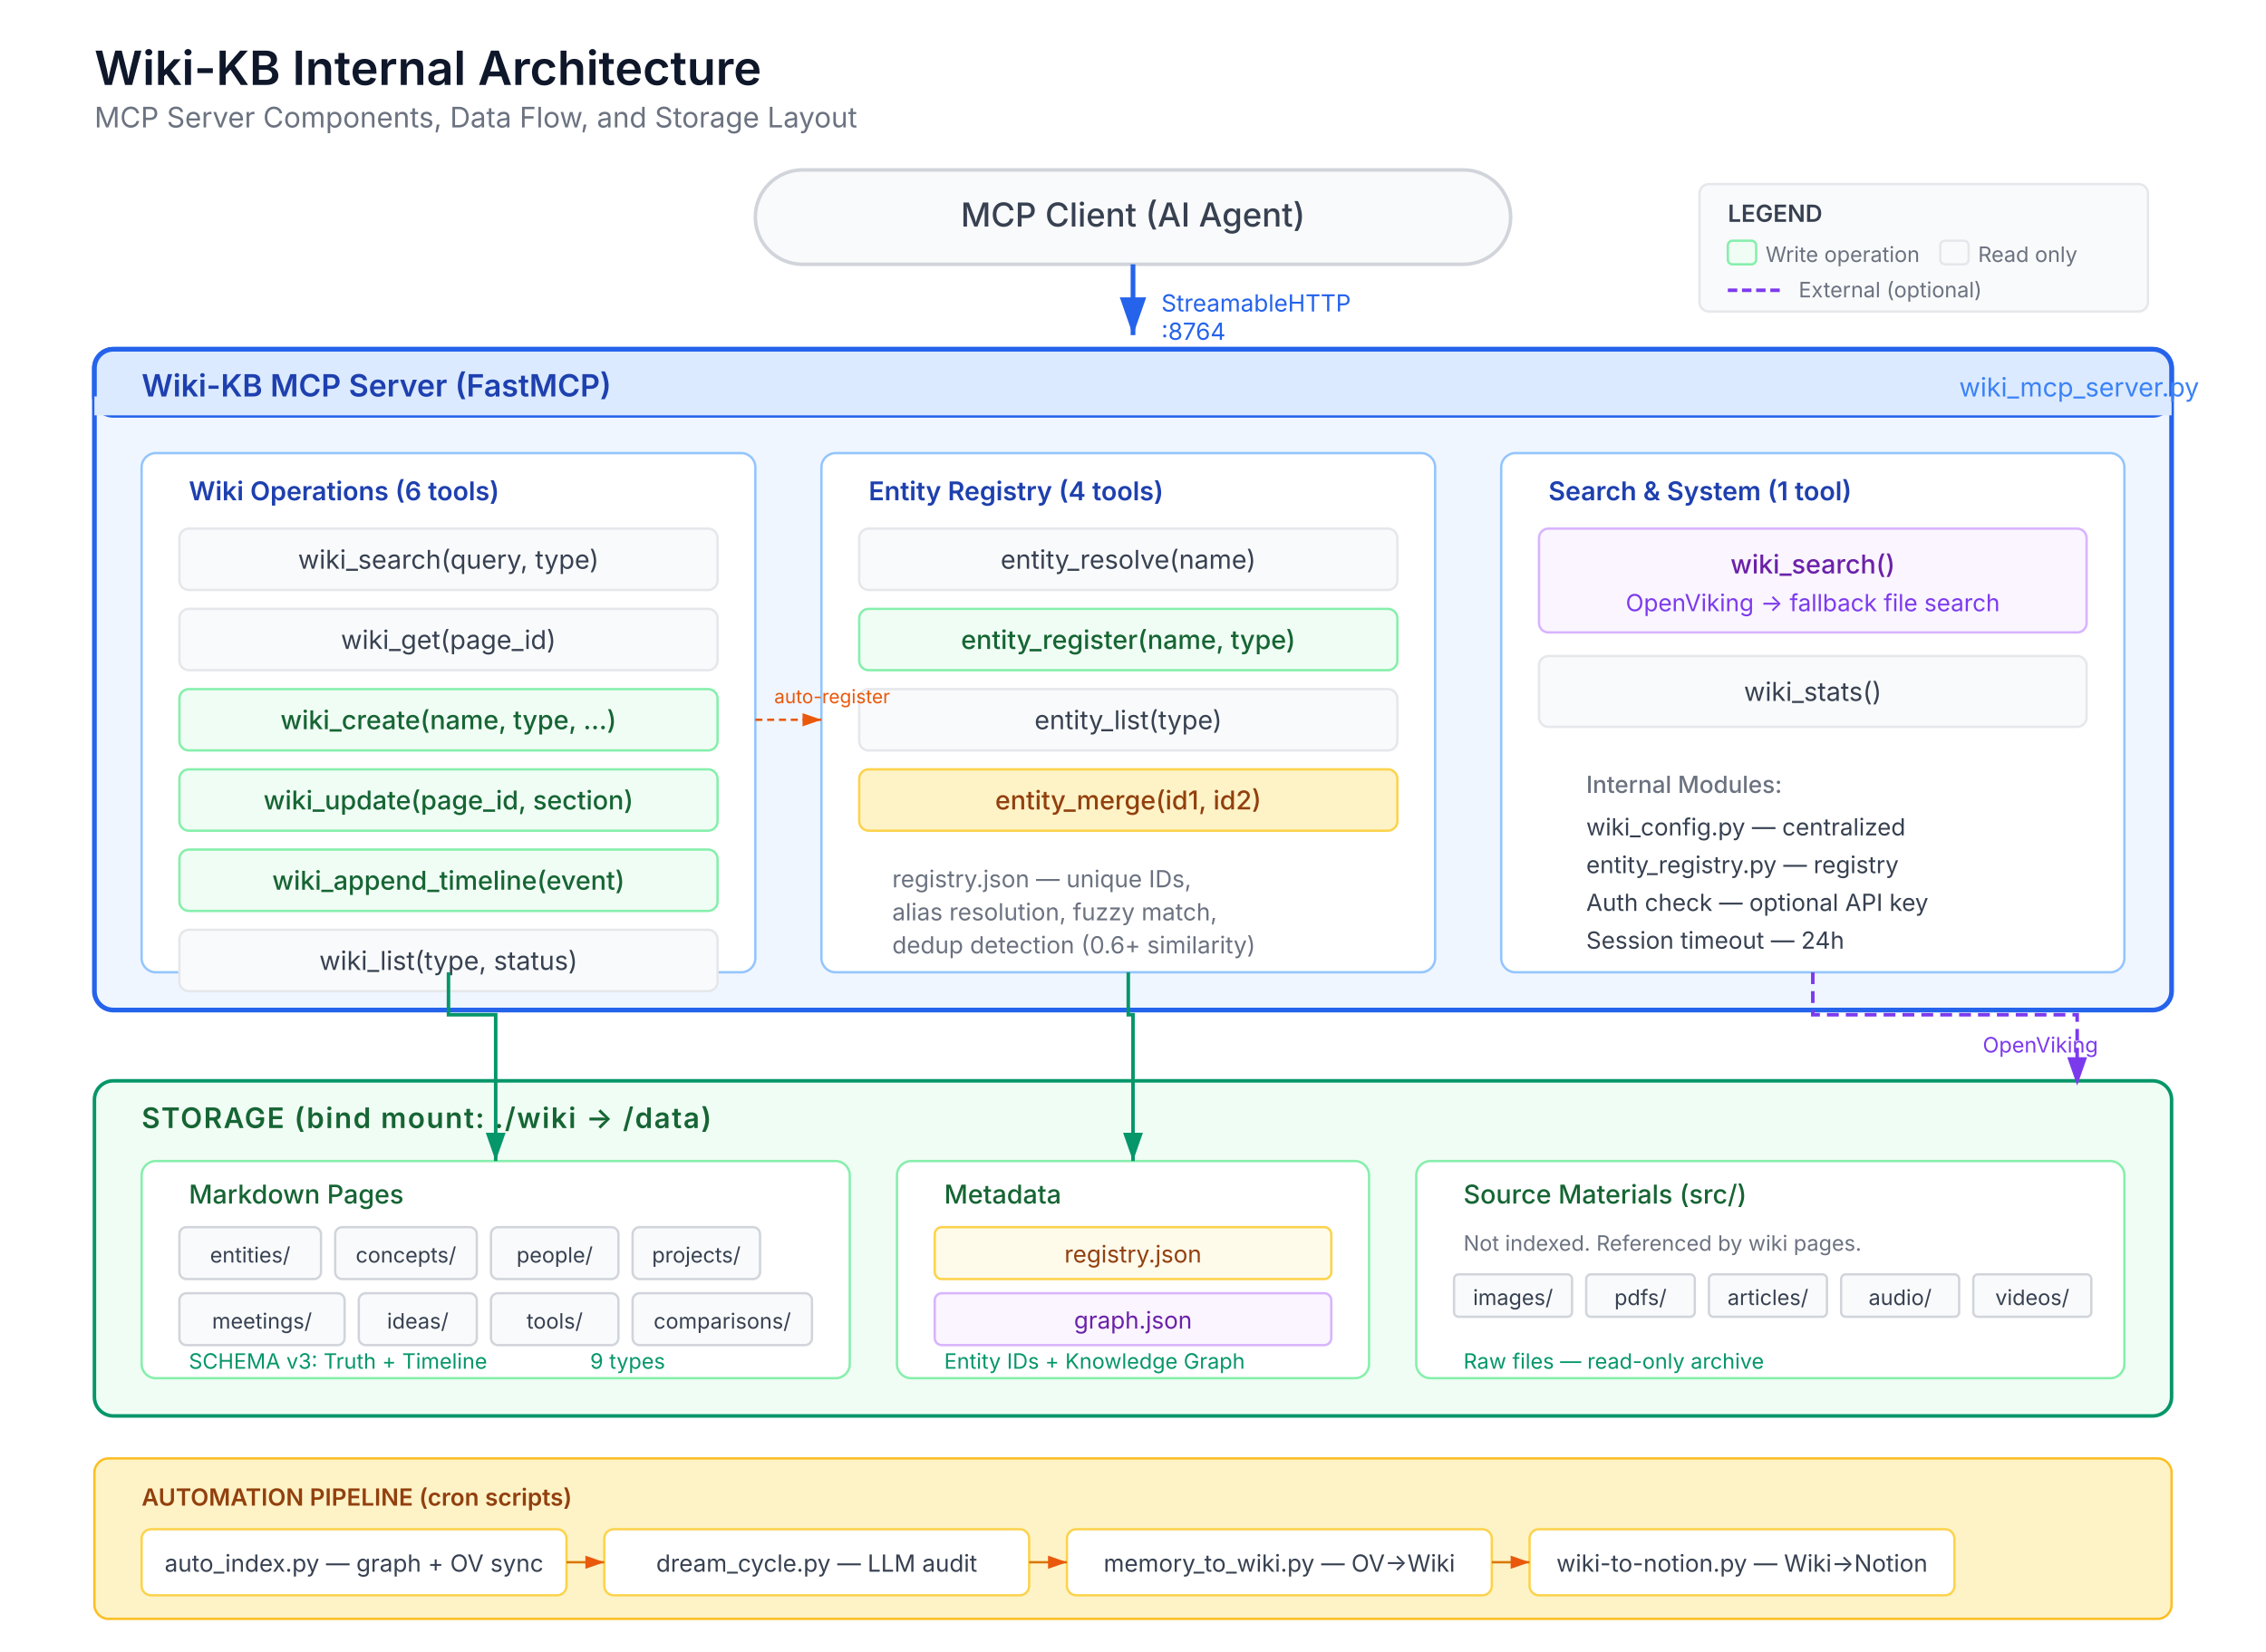
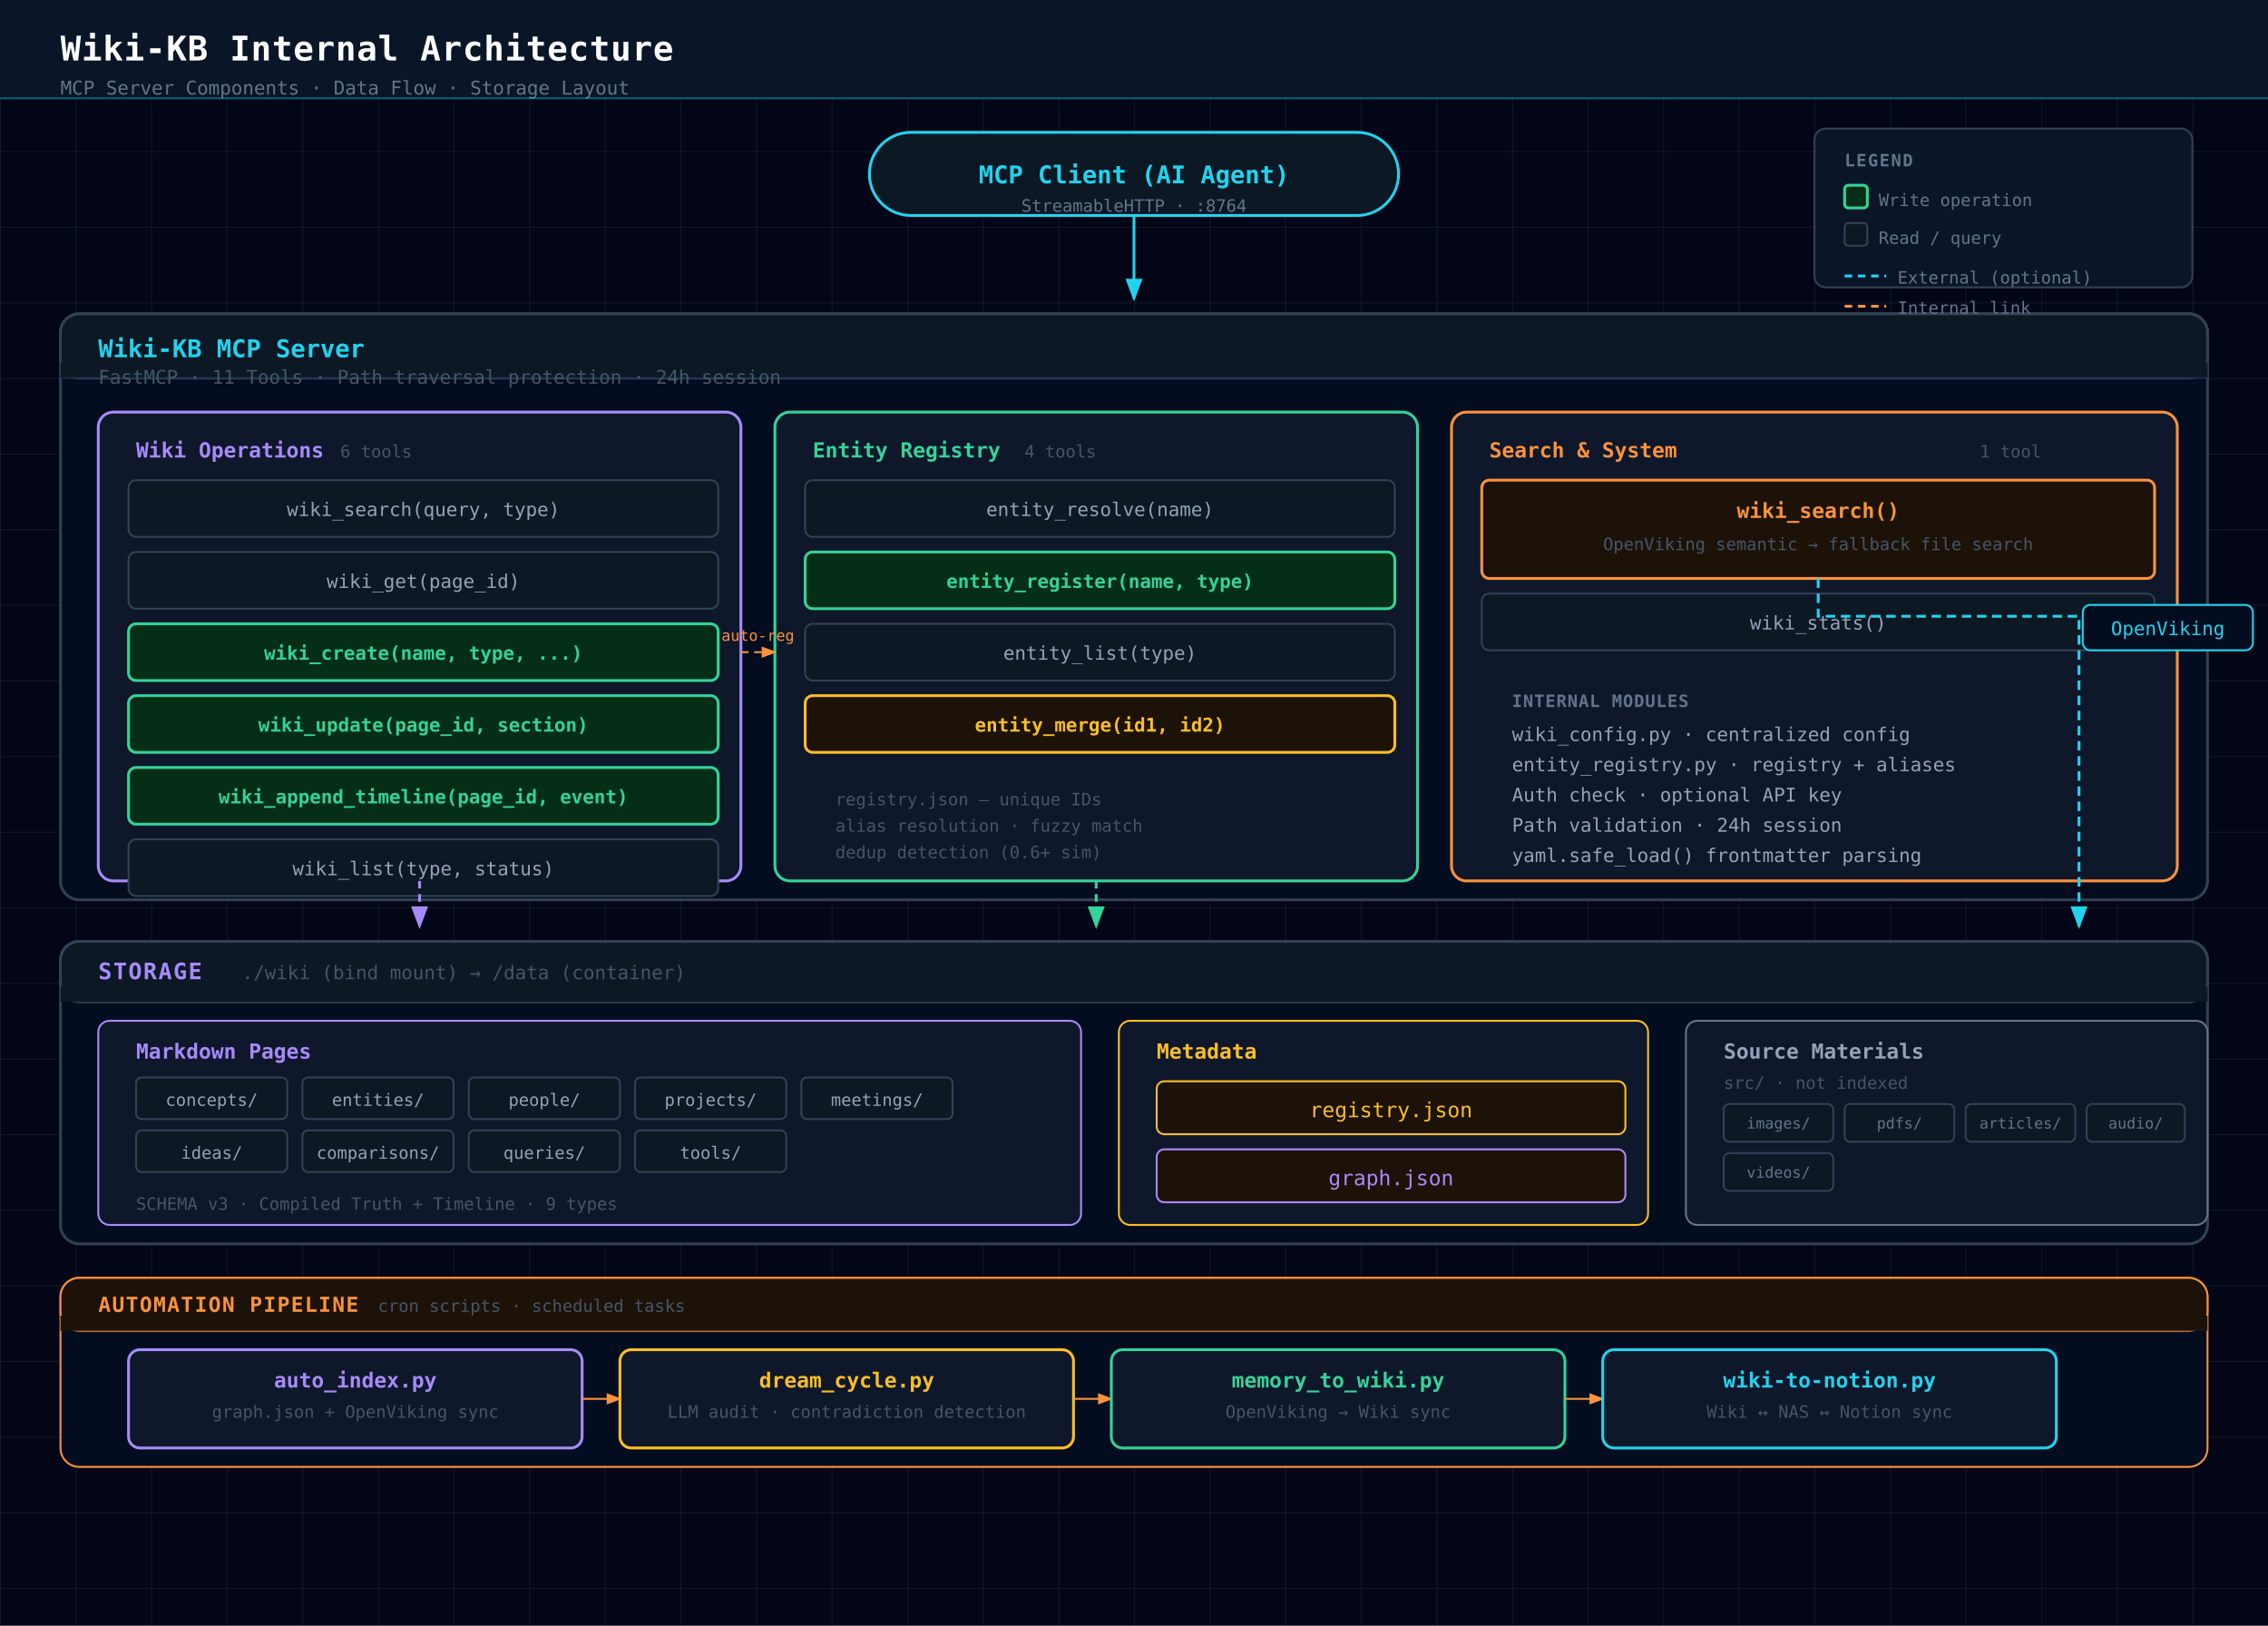
- <svg xmlns="http://www.w3.org/2000/svg" viewBox="0 0 960 700" width="960" height="700" font-family="system-ui,-apple-system,'PingFang SC','Microsoft YaHei',sans-serif">
+ <svg xmlns="http://www.w3.org/2000/svg" viewBox="0 0 1200 860" width="1200" height="860">
+   <style>
+     text { font-family: 'JetBrains Mono', 'SF Mono', 'Fira Code', 'Consolas', monospace; }
+   </style>
  <defs>
-     <marker id="a-blue" viewBox="0 0 10 7" refX="10" refY="3.5" markerWidth="8" markerHeight="6" orient="auto-start-reverse">
-       <path d="M0,0 L10,3.5 L0,7 Z" fill="#2563eb" />
+     <marker id="arr-cyan" markerWidth="8" markerHeight="6" refX="7" refY="3" orient="auto">
+       <polygon points="0 0, 8 3, 0 6" fill="#22d3ee" />
    </marker>
-     <marker id="a-green" viewBox="0 0 10 7" refX="10" refY="3.5" markerWidth="8" markerHeight="6" orient="auto-start-reverse">
-       <path d="M0,0 L10,3.5 L0,7 Z" fill="#059669" />
+     <marker id="arr-violet" markerWidth="8" markerHeight="6" refX="7" refY="3" orient="auto">
+       <polygon points="0 0, 8 3, 0 6" fill="#a78bfa" />
    </marker>
-     <marker id="a-orange" viewBox="0 0 10 7" refX="10" refY="3.5" markerWidth="8" markerHeight="6" orient="auto-start-reverse">
-       <path d="M0,0 L10,3.5 L0,7 Z" fill="#ea580c" />
+     <marker id="arr-emerald" markerWidth="8" markerHeight="6" refX="7" refY="3" orient="auto">
+       <polygon points="0 0, 8 3, 0 6" fill="#34d399" />
    </marker>
-     <marker id="a-purple" viewBox="0 0 10 7" refX="10" refY="3.5" markerWidth="8" markerHeight="6" orient="auto-start-reverse">
-       <path d="M0,0 L10,3.5 L0,7 Z" fill="#7c3aed" />
+     <marker id="arr-orange" markerWidth="8" markerHeight="6" refX="7" refY="3" orient="auto">
+       <polygon points="0 0, 8 3, 0 6" fill="#fb923c" />
    </marker>
+     <marker id="arr-amber" markerWidth="8" markerHeight="6" refX="7" refY="3" orient="auto">
+       <polygon points="0 0, 8 3, 0 6" fill="#fbbf24" />
+     </marker>
+     <marker id="arr-rose" markerWidth="8" markerHeight="6" refX="7" refY="3" orient="auto">
+       <polygon points="0 0, 8 3, 0 6" fill="#fb7185" />
+     </marker>
+     <marker id="arr-slate" markerWidth="8" markerHeight="6" refX="7" refY="3" orient="auto">
+       <polygon points="0 0, 8 3, 0 6" fill="#64748b" />
+     </marker>
+     <pattern id="grid" width="40" height="40" patternUnits="userSpaceOnUse">
+       <path d="M 40 0 L 0 0 0 40" fill="none" stroke="#1e293b" stroke-width="0.5" />
+     </pattern>
  </defs>
-   <rect width="960" height="700" fill="#ffffff" />
-   <text x="40" y="36" font-size="20" font-weight="600" fill="#0f172a">Wiki-KB Internal Architecture</text>
-   <text x="40" y="54" font-size="12" fill="#6b7280">MCP Server Components, Data Flow, and Storage Layout</text>
-   <rect x="320" y="72" width="320" height="40" rx="20" fill="#f9fafb" stroke="#d1d5db" stroke-width="1.5" />
-   <text x="480" y="96" text-anchor="middle" font-size="14" fill="#374151" font-weight="500">MCP Client (AI Agent)</text>
-   <line x1="480" y1="112" x2="480" y2="142" stroke="#2563eb" stroke-width="2" marker-end="url(#a-blue)" />
-   <text x="492" y="132" font-size="10" fill="#2563eb">StreamableHTTP</text>
-   <text x="492" y="144" font-size="10" fill="#2563eb">:8764</text>
-   <rect x="40" y="148" width="880" height="280" rx="8" fill="#eff6ff" stroke="#2563eb" stroke-width="2" />
-   <rect x="40" y="148" width="880" height="28" rx="8" fill="#dbeafe" stroke="#2563eb" stroke-width="2" />
-   <rect x="40" y="168" width="880" height="8" fill="#dbeafe" />
-   <text x="60" y="168" font-size="13" fill="#1e40af" font-weight="600">Wiki-KB MCP Server (FastMCP)</text>
-   <text x="830" y="168" font-size="11" fill="#3b82f6">wiki_mcp_server.py</text>
-   <g id="tools-wiki">
-     <rect x="60" y="192" width="260" height="220" rx="6" fill="#ffffff" stroke="#93c5fd" stroke-width="1" />
-     <text x="80" y="212" font-size="11" font-weight="600" fill="#1e40af">Wiki Operations (6 tools)</text>
-     <rect x="76" y="224" width="228" height="26" rx="4" fill="#f9fafb" stroke="#e5e7eb" stroke-width="1" />
-     <text x="190" y="241" text-anchor="middle" font-size="11" fill="#374151">wiki_search(query, type)</text>
-     <rect x="76" y="258" width="228" height="26" rx="4" fill="#f9fafb" stroke="#e5e7eb" stroke-width="1" />
-     <text x="190" y="275" text-anchor="middle" font-size="11" fill="#374151">wiki_get(page_id)</text>
-     <rect x="76" y="292" width="228" height="26" rx="4" fill="#f0fdf4" stroke="#86efac" stroke-width="1" />
-     <text x="190" y="309" text-anchor="middle" font-size="11" fill="#166534" font-weight="500">wiki_create(name, type, ...)</text>
-     <rect x="76" y="326" width="228" height="26" rx="4" fill="#f0fdf4" stroke="#86efac" stroke-width="1" />
-     <text x="190" y="343" text-anchor="middle" font-size="11" fill="#166534" font-weight="500">wiki_update(page_id, section)</text>
-     <rect x="76" y="360" width="228" height="26" rx="4" fill="#f0fdf4" stroke="#86efac" stroke-width="1" />
-     <text x="190" y="377" text-anchor="middle" font-size="11" fill="#166534" font-weight="500">wiki_append_timeline(event)</text>
-     <rect x="76" y="394" width="228" height="26" rx="4" fill="#f9fafb" stroke="#e5e7eb" stroke-width="1" />
-     <text x="190" y="411" text-anchor="middle" font-size="11" fill="#374151">wiki_list(type, status)</text>
-   </g>
-   <g id="tools-entity">
-     <rect x="348" y="192" width="260" height="220" rx="6" fill="#ffffff" stroke="#93c5fd" stroke-width="1" />
-     <text x="368" y="212" font-size="11" font-weight="600" fill="#1e40af">Entity Registry (4 tools)</text>
-     <rect x="364" y="224" width="228" height="26" rx="4" fill="#f9fafb" stroke="#e5e7eb" stroke-width="1" />
-     <text x="478" y="241" text-anchor="middle" font-size="11" fill="#374151">entity_resolve(name)</text>
-     <rect x="364" y="258" width="228" height="26" rx="4" fill="#f0fdf4" stroke="#86efac" stroke-width="1" />
-     <text x="478" y="275" text-anchor="middle" font-size="11" fill="#166534" font-weight="500">entity_register(name, type)</text>
-     <rect x="364" y="292" width="228" height="26" rx="4" fill="#f9fafb" stroke="#e5e7eb" stroke-width="1" />
-     <text x="478" y="309" text-anchor="middle" font-size="11" fill="#374151">entity_list(type)</text>
-     <rect x="364" y="326" width="228" height="26" rx="4" fill="#fef3c7" stroke="#fcd34d" stroke-width="1" />
-     <text x="478" y="343" text-anchor="middle" font-size="11" fill="#92400e" font-weight="500">entity_merge(id1, id2)</text>
-     <text x="378" y="376" font-size="10" fill="#6b7280">registry.json — unique IDs,</text>
-     <text x="378" y="390" font-size="10" fill="#6b7280">alias resolution, fuzzy match,</text>
-     <text x="378" y="404" font-size="10" fill="#6b7280">dedup detection (0.6+ similarity)</text>
-   </g>
-   <g id="tools-system">
-     <rect x="636" y="192" width="264" height="220" rx="6" fill="#ffffff" stroke="#93c5fd" stroke-width="1" />
-     <text x="656" y="212" font-size="11" font-weight="600" fill="#1e40af">Search &amp; System (1 tool)</text>
-     <rect x="652" y="224" width="232" height="44" rx="4" fill="#faf5ff" stroke="#d8b4fe" stroke-width="1" />
-     <text x="768" y="243" text-anchor="middle" font-size="11" fill="#6b21a8" font-weight="500">wiki_search()</text>
-     <text x="768" y="259" text-anchor="middle" font-size="10" fill="#7c3aed">OpenViking → fallback file search</text>
-     <rect x="652" y="278" width="232" height="30" rx="4" fill="#f9fafb" stroke="#e5e7eb" stroke-width="1" />
-     <text x="768" y="297" text-anchor="middle" font-size="11" fill="#374151">wiki_stats()</text>
-     <text x="672" y="336" font-size="10" fill="#6b7280" font-weight="500">Internal Modules:</text>
-     <text x="672" y="354" font-size="10" fill="#374151">wiki_config.py — centralized</text>
-     <text x="672" y="370" font-size="10" fill="#374151">entity_registry.py — registry</text>
-     <text x="672" y="386" font-size="10" fill="#374151">Auth check — optional API key</text>
-     <text x="672" y="402" font-size="10" fill="#374151">Session timeout — 24h</text>
-   </g>
-   <rect x="40" y="458" width="880" height="142" rx="8" fill="#f0fdf4" stroke="#059669" stroke-width="1.5" />
-   <text x="60" y="478" font-size="12" fill="#166534" font-weight="600" letter-spacing="0.05em">STORAGE (bind mount: ./wiki → /data)</text>
-   <g id="storage-pages">
-     <rect x="60" y="492" width="300" height="92" rx="6" fill="#ffffff" stroke="#86efac" stroke-width="1" />
-     <text x="80" y="510" font-size="11" font-weight="500" fill="#166534">Markdown Pages</text>
-     <rect x="76" y="520" width="60" height="22" rx="3" fill="#f9fafb" stroke="#d1d5db" stroke-width="1" />
-     <text x="106" y="535" text-anchor="middle" font-size="9" fill="#374151">entities/</text>
-     <rect x="142" y="520" width="60" height="22" rx="3" fill="#f9fafb" stroke="#d1d5db" stroke-width="1" />
-     <text x="172" y="535" text-anchor="middle" font-size="9" fill="#374151">concepts/</text>
-     <rect x="208" y="520" width="54" height="22" rx="3" fill="#f9fafb" stroke="#d1d5db" stroke-width="1" />
-     <text x="235" y="535" text-anchor="middle" font-size="9" fill="#374151">people/</text>
-     <rect x="268" y="520" width="54" height="22" rx="3" fill="#f9fafb" stroke="#d1d5db" stroke-width="1" />
-     <text x="295" y="535" text-anchor="middle" font-size="9" fill="#374151">projects/</text>
-     <rect x="76" y="548" width="70" height="22" rx="3" fill="#f9fafb" stroke="#d1d5db" stroke-width="1" />
-     <text x="111" y="563" text-anchor="middle" font-size="9" fill="#374151">meetings/</text>
-     <rect x="152" y="548" width="50" height="22" rx="3" fill="#f9fafb" stroke="#d1d5db" stroke-width="1" />
-     <text x="177" y="563" text-anchor="middle" font-size="9" fill="#374151">ideas/</text>
-     <rect x="208" y="548" width="54" height="22" rx="3" fill="#f9fafb" stroke="#d1d5db" stroke-width="1" />
-     <text x="235" y="563" text-anchor="middle" font-size="9" fill="#374151">tools/</text>
-     <rect x="268" y="548" width="76" height="22" rx="3" fill="#f9fafb" stroke="#d1d5db" stroke-width="1" />
-     <text x="306" y="563" text-anchor="middle" font-size="9" fill="#374151">comparisons/</text>
-     <text x="80" y="580" font-size="9" fill="#059669">SCHEMA v3: Truth + Timeline</text>
-     <text x="250" y="580" font-size="9" fill="#059669">9 types</text>
-   </g>
-   <g id="storage-meta">
-     <rect x="380" y="492" width="200" height="92" rx="6" fill="#ffffff" stroke="#86efac" stroke-width="1" />
-     <text x="400" y="510" font-size="11" font-weight="500" fill="#166534">Metadata</text>
-     <rect x="396" y="520" width="168" height="22" rx="3" fill="#fffbeb" stroke="#fcd34d" stroke-width="1" />
-     <text x="480" y="535" text-anchor="middle" font-size="10" fill="#92400e">registry.json</text>
-     <rect x="396" y="548" width="168" height="22" rx="3" fill="#faf5ff" stroke="#d8b4fe" stroke-width="1" />
-     <text x="480" y="563" text-anchor="middle" font-size="10" fill="#6b21a8">graph.json</text>
-     <text x="400" y="580" font-size="9" fill="#059669">Entity IDs + Knowledge Graph</text>
-   </g>
-   <g id="storage-src">
-     <rect x="600" y="492" width="300" height="92" rx="6" fill="#ffffff" stroke="#86efac" stroke-width="1" />
-     <text x="620" y="510" font-size="11" font-weight="500" fill="#166534">Source Materials (src/)</text>
-     <text x="620" y="530" font-size="9" fill="#6b7280">Not indexed. Referenced by wiki pages.</text>
-     <rect x="616" y="540" width="50" height="18" rx="2" fill="#f9fafb" stroke="#d1d5db" stroke-width="1" />
-     <text x="641" y="553" text-anchor="middle" font-size="9" fill="#374151">images/</text>
-     <rect x="672" y="540" width="46" height="18" rx="2" fill="#f9fafb" stroke="#d1d5db" stroke-width="1" />
-     <text x="695" y="553" text-anchor="middle" font-size="9" fill="#374151">pdfs/</text>
-     <rect x="724" y="540" width="50" height="18" rx="2" fill="#f9fafb" stroke="#d1d5db" stroke-width="1" />
-     <text x="749" y="553" text-anchor="middle" font-size="9" fill="#374151">articles/</text>
-     <rect x="780" y="540" width="50" height="18" rx="2" fill="#f9fafb" stroke="#d1d5db" stroke-width="1" />
-     <text x="805" y="553" text-anchor="middle" font-size="9" fill="#374151">audio/</text>
-     <rect x="836" y="540" width="50" height="18" rx="2" fill="#f9fafb" stroke="#d1d5db" stroke-width="1" />
-     <text x="861" y="553" text-anchor="middle" font-size="9" fill="#374151">videos/</text>
-     <text x="620" y="580" font-size="9" fill="#059669">Raw files — read-only archive</text>
-   </g>
-   <path d="M190,412 L190,430 L210,430 L210,492" stroke="#059669" stroke-width="1.5" fill="none" marker-end="url(#a-green)" />
-   <path d="M478,412 L478,430 L480,430 L480,492" stroke="#059669" stroke-width="1.5" fill="none" marker-end="url(#a-green)" />
-   <path d="M768,412 L768,430 L880,430 L880,460" stroke="#7c3aed" stroke-width="1.5" stroke-dasharray="5,3" fill="none" marker-end="url(#a-purple)" />
-   <text x="840" y="446" font-size="9" fill="#7c3aed">OpenViking</text>
-   <path d="M320,305 L348,305" stroke="#ea580c" stroke-width="1" stroke-dasharray="3,2" marker-end="url(#a-orange)" />
-   <text x="328" y="298" font-size="8" fill="#ea580c">auto-register</text>
-   <g id="automation-pipeline">
-     <rect x="40" y="618" width="880" height="68" rx="6" fill="#fef3c7" stroke="#fbbf24" stroke-width="1" />
-     <text x="60" y="638" font-size="10" fill="#92400e" font-weight="600">AUTOMATION PIPELINE (cron scripts)</text>
-     <rect x="60" y="648" width="180" height="28" rx="4" fill="#ffffff" stroke="#fcd34d" stroke-width="1" />
-     <text x="150" y="666" text-anchor="middle" font-size="10" fill="#374151">auto_index.py — graph + OV sync</text>
-     <rect x="256" y="648" width="180" height="28" rx="4" fill="#ffffff" stroke="#fcd34d" stroke-width="1" />
-     <text x="346" y="666" text-anchor="middle" font-size="10" fill="#374151">dream_cycle.py — LLM audit</text>
-     <rect x="452" y="648" width="180" height="28" rx="4" fill="#ffffff" stroke="#fcd34d" stroke-width="1" />
-     <text x="542" y="666" text-anchor="middle" font-size="10" fill="#374151">memory_to_wiki.py — OV→Wiki</text>
-     <rect x="648" y="648" width="180" height="28" rx="4" fill="#ffffff" stroke="#fcd34d" stroke-width="1" />
-     <text x="738" y="666" text-anchor="middle" font-size="10" fill="#374151">wiki-to-notion.py — Wiki→Notion</text>
-     <line x1="240" y1="662" x2="256" y2="662" stroke="#d97706" stroke-width="1" marker-end="url(#a-orange)" />
-     <line x1="436" y1="662" x2="452" y2="662" stroke="#d97706" stroke-width="1" marker-end="url(#a-orange)" />
-     <line x1="632" y1="662" x2="648" y2="662" stroke="#d97706" stroke-width="1" marker-end="url(#a-orange)" />
-   </g>
-   <g id="legend" transform="translate(720, 78)">
-     <rect x="0" y="0" width="190" height="54" rx="4" fill="#f9fafb" stroke="#e5e7eb" stroke-width="1" />
-     <text x="12" y="16" font-size="10" font-weight="600" fill="#374151">LEGEND</text>
-     <rect x="12" y="24" width="12" height="10" rx="2" fill="#f0fdf4" stroke="#86efac" stroke-width="1" />
-     <text x="28" y="33" font-size="9" fill="#6b7280">Write operation</text>
-     <rect x="102" y="24" width="12" height="10" rx="2" fill="#f9fafb" stroke="#e5e7eb" stroke-width="1" />
-     <text x="118" y="33" font-size="9" fill="#6b7280">Read only</text>
-     <line x1="12" y1="45" x2="36" y2="45" stroke="#7c3aed" stroke-width="1.5" stroke-dasharray="4,2" />
-     <text x="42" y="48" font-size="9" fill="#6b7280">External (optional)</text>
-   </g>
+   <rect width="1200" height="860" fill="#020617" />
+   <rect width="1200" height="860" fill="url(#grid)" />
+   <rect x="0" y="0" width="1200" height="52" fill="#0a1628" />
+   <text x="32" y="32" font-size="18" font-weight="700" fill="#ffffff" letter-spacing="0.02em">Wiki-KB Internal Architecture</text>
+   <text x="32" y="46" font-size="10" fill="#64748b" dy="4">MCP Server Components · Data Flow · Storage Layout</text>
+   <line x1="0" y1="52" x2="1200" y2="52" stroke="#22d3ee" stroke-width="1" opacity="0.4" />
+   <rect x="460" y="70" width="280" height="44" rx="22" fill="#0c1824" stroke="#22d3ee" stroke-width="1.5" />
+   <text x="600" y="97" text-anchor="middle" font-size="13" font-weight="600" fill="#22d3ee">MCP Client (AI Agent)</text>
+   <text x="600" y="112" text-anchor="middle" font-size="9" fill="#64748b">StreamableHTTP · :8764</text>
+   <line x1="600" y1="114" x2="600" y2="158" stroke="#22d3ee" stroke-width="1.5" marker-end="url(#arr-cyan)" />
+   <rect x="32" y="166" width="1136" height="310" rx="10" fill="#030d1f" stroke="#334155" stroke-width="1.5" />
+   <rect x="32" y="166" width="1136" height="34" rx="10" fill="#0c1824" stroke="#334155" stroke-width="1.5" />
+   <rect x="32" y="192" width="1136" height="8" fill="#0c1824" />
+   <line x1="32" y1="200" x2="1168" y2="200" stroke="#1e3a5f" stroke-width="1" opacity="0.6" />
+   <text x="52" y="189" font-size="13" font-weight="600" fill="#22d3ee">Wiki-KB MCP Server</text>
+   <text x="52" y="203" font-size="10" fill="#475569">FastMCP · 11 Tools · Path traversal protection · 24h session</text>
+   <rect x="52" y="218" width="340" height="248" rx="8" fill="#0f172a" stroke="#a78bfa" stroke-width="1.5" />
+   <text x="72" y="242" font-size="11" font-weight="600" fill="#a78bfa">Wiki Operations</text>
+   <text x="218" y="242" text-anchor="end" font-size="9" fill="#475569">6 tools</text>
+   <rect x="68" y="254" width="312" height="30" rx="4" fill="#0c1824" stroke="#334155" stroke-width="1" />
+   <text x="224" y="273" text-anchor="middle" font-size="10" fill="#94a3b8">wiki_search(query, type)</text>
+   <rect x="68" y="292" width="312" height="30" rx="4" fill="#0c1824" stroke="#334155" stroke-width="1" />
+   <text x="224" y="311" text-anchor="middle" font-size="10" fill="#94a3b8">wiki_get(page_id)</text>
+   <rect x="68" y="330" width="312" height="30" rx="4" fill="#052e16" stroke="#34d399" stroke-width="1.5" />
+   <text x="224" y="349" text-anchor="middle" font-size="10" fill="#34d399" font-weight="600">wiki_create(name, type, ...)</text>
+   <rect x="68" y="368" width="312" height="30" rx="4" fill="#052e16" stroke="#34d399" stroke-width="1.5" />
+   <text x="224" y="387" text-anchor="middle" font-size="10" fill="#34d399" font-weight="600">wiki_update(page_id, section)</text>
+   <rect x="68" y="406" width="312" height="30" rx="4" fill="#052e16" stroke="#34d399" stroke-width="1.5" />
+   <text x="224" y="425" text-anchor="middle" font-size="10" fill="#34d399" font-weight="600">wiki_append_timeline(page_id, event)</text>
+   <rect x="68" y="444" width="312" height="30" rx="4" fill="#0c1824" stroke="#334155" stroke-width="1" />
+   <text x="224" y="463" text-anchor="middle" font-size="10" fill="#94a3b8">wiki_list(type, status)</text>
+   <rect x="410" y="218" width="340" height="248" rx="8" fill="#0f172a" stroke="#34d399" stroke-width="1.5" />
+   <text x="430" y="242" font-size="11" font-weight="600" fill="#34d399">Entity Registry</text>
+   <text x="580" y="242" text-anchor="end" font-size="9" fill="#475569">4 tools</text>
+   <rect x="426" y="254" width="312" height="30" rx="4" fill="#0c1824" stroke="#334155" stroke-width="1" />
+   <text x="582" y="273" text-anchor="middle" font-size="10" fill="#94a3b8">entity_resolve(name)</text>
+   <rect x="426" y="292" width="312" height="30" rx="4" fill="#052e16" stroke="#34d399" stroke-width="1.5" />
+   <text x="582" y="311" text-anchor="middle" font-size="10" fill="#34d399" font-weight="600">entity_register(name, type)</text>
+   <rect x="426" y="330" width="312" height="30" rx="4" fill="#0c1824" stroke="#334155" stroke-width="1" />
+   <text x="582" y="349" text-anchor="middle" font-size="10" fill="#94a3b8">entity_list(type)</text>
+   <rect x="426" y="368" width="312" height="30" rx="4" fill="#1c1207" stroke="#fbbf24" stroke-width="1.5" />
+   <text x="582" y="387" text-anchor="middle" font-size="10" fill="#fbbf24" font-weight="600">entity_merge(id1, id2)</text>
+   <text x="442" y="426" font-size="9" fill="#475569">registry.json — unique IDs</text>
+   <text x="442" y="440" font-size="9" fill="#475569">alias resolution · fuzzy match</text>
+   <text x="442" y="454" font-size="9" fill="#475569">dedup detection (0.6+ sim)</text>
+   <path d="M392,345 L410,345" stroke="#fb923c" stroke-width="1" stroke-dasharray="4,3" marker-end="url(#arr-orange)" />
+   <text x="401" y="339" text-anchor="middle" font-size="8" fill="#fb923c">auto-reg</text>
+   <rect x="768" y="218" width="384" height="248" rx="8" fill="#0f172a" stroke="#fb923c" stroke-width="1.5" />
+   <text x="788" y="242" font-size="11" font-weight="600" fill="#fb923c">Search &amp; System</text>
+   <text x="1080" y="242" text-anchor="end" font-size="9" fill="#475569">1 tool</text>
+   <rect x="784" y="254" width="356" height="52" rx="4" fill="#1c1207" stroke="#fb923c" stroke-width="1.5" />
+   <text x="962" y="274" text-anchor="middle" font-size="11" fill="#fb923c" font-weight="600">wiki_search()</text>
+   <text x="962" y="291" text-anchor="middle" font-size="9" fill="#475569">OpenViking semantic → fallback file search</text>
+   <rect x="784" y="314" width="356" height="30" rx="4" fill="#0c1824" stroke="#334155" stroke-width="1" />
+   <text x="962" y="333" text-anchor="middle" font-size="10" fill="#94a3b8">wiki_stats()</text>
+   <text x="800" y="374" font-size="9" fill="#64748b" font-weight="600" letter-spacing="0.05em">INTERNAL MODULES</text>
+   <text x="800" y="392" font-size="10" fill="#94a3b8">wiki_config.py · centralized config</text>
+   <text x="800" y="408" font-size="10" fill="#94a3b8">entity_registry.py · registry + aliases</text>
+   <text x="800" y="424" font-size="10" fill="#94a3b8">Auth check · optional API key</text>
+   <text x="800" y="440" font-size="10" fill="#94a3b8">Path validation · 24h session</text>
+   <text x="800" y="456" font-size="10" fill="#94a3b8">yaml.safe_load() frontmatter parsing</text>
+   <line x1="222" y1="466" x2="222" y2="490" stroke="#a78bfa" stroke-width="1.5" stroke-dasharray="4,3" marker-end="url(#arr-violet)" />
+   <line x1="580" y1="466" x2="580" y2="490" stroke="#34d399" stroke-width="1.5" stroke-dasharray="4,3" marker-end="url(#arr-emerald)" />
+   <path d="M962,306 L962,326 L1100,326 L1100,490" stroke="#22d3ee" stroke-width="1.5" stroke-dasharray="5,3" fill="none" marker-end="url(#arr-cyan)" />
+   <rect x="1102" y="320" width="90" height="24" rx="4" fill="#030d1f" stroke="#22d3ee" stroke-width="1" />
+   <text x="1147" y="336" text-anchor="middle" font-size="10" fill="#22d3ee">OpenViking</text>
+   <rect x="32" y="498" width="1136" height="160" rx="10" fill="#030d1f" stroke="#334155" stroke-width="1.5" />
+   <rect x="32" y="498" width="1136" height="32" rx="10" fill="#0c1824" stroke="#334155" stroke-width="1.5" />
+   <rect x="32" y="522" width="1136" height="8" fill="#0c1824" />
+   <text x="52" y="518" font-size="12" font-weight="600" fill="#a78bfa" letter-spacing="0.06em">STORAGE</text>
+   <text x="128" y="518" font-size="10" fill="#475569">./wiki (bind mount) → /data (container)</text>
+   <rect x="52" y="540" width="520" height="108" rx="6" fill="#0f172a" stroke="#a78bfa" stroke-width="1" />
+   <text x="72" y="560" font-size="11" font-weight="600" fill="#a78bfa">Markdown Pages</text>
+   <rect x="72" y="570" width="80" height="22" rx="3" fill="#0c1824" stroke="#334155" stroke-width="1" />
+   <text x="112" y="585" text-anchor="middle" font-size="9" fill="#94a3b8">concepts/</text>
+   <rect x="160" y="570" width="80" height="22" rx="3" fill="#0c1824" stroke="#334155" stroke-width="1" />
+   <text x="200" y="585" text-anchor="middle" font-size="9" fill="#94a3b8">entities/</text>
+   <rect x="248" y="570" width="80" height="22" rx="3" fill="#0c1824" stroke="#334155" stroke-width="1" />
+   <text x="288" y="585" text-anchor="middle" font-size="9" fill="#94a3b8">people/</text>
+   <rect x="336" y="570" width="80" height="22" rx="3" fill="#0c1824" stroke="#334155" stroke-width="1" />
+   <text x="376" y="585" text-anchor="middle" font-size="9" fill="#94a3b8">projects/</text>
+   <rect x="424" y="570" width="80" height="22" rx="3" fill="#0c1824" stroke="#334155" stroke-width="1" />
+   <text x="464" y="585" text-anchor="middle" font-size="9" fill="#94a3b8">meetings/</text>
+   <rect x="72" y="598" width="80" height="22" rx="3" fill="#0c1824" stroke="#334155" stroke-width="1" />
+   <text x="112" y="613" text-anchor="middle" font-size="9" fill="#94a3b8">ideas/</text>
+   <rect x="160" y="598" width="80" height="22" rx="3" fill="#0c1824" stroke="#334155" stroke-width="1" />
+   <text x="200" y="613" text-anchor="middle" font-size="9" fill="#94a3b8">comparisons/</text>
+   <rect x="248" y="598" width="80" height="22" rx="3" fill="#0c1824" stroke="#334155" stroke-width="1" />
+   <text x="288" y="613" text-anchor="middle" font-size="9" fill="#94a3b8">queries/</text>
+   <rect x="336" y="598" width="80" height="22" rx="3" fill="#0c1824" stroke="#334155" stroke-width="1" />
+   <text x="376" y="613" text-anchor="middle" font-size="9" fill="#94a3b8">tools/</text>
+   <text x="72" y="640" font-size="9" fill="#475569">SCHEMA v3 · Compiled Truth + Timeline · 9 types</text>
+   <rect x="592" y="540" width="280" height="108" rx="6" fill="#0f172a" stroke="#fbbf24" stroke-width="1" />
+   <text x="612" y="560" font-size="11" font-weight="600" fill="#fbbf24">Metadata</text>
+   <rect x="612" y="572" width="248" height="28" rx="4" fill="#1c1207" stroke="#fbbf24" stroke-width="1" />
+   <text x="736" y="591" text-anchor="middle" font-size="11" fill="#fbbf24">registry.json</text>
+   <rect x="612" y="608" width="248" height="28" rx="4" fill="#1c1207" stroke="#a78bfa" stroke-width="1" />
+   <text x="736" y="627" text-anchor="middle" font-size="11" fill="#a78bfa">graph.json</text>
+   <rect x="892" y="540" width="276" height="108" rx="6" fill="#0f172a" stroke="#64748b" stroke-width="1" />
+   <text x="912" y="560" font-size="11" font-weight="600" fill="#94a3b8">Source Materials</text>
+   <text x="912" y="576" font-size="9" fill="#475569">src/ · not indexed</text>
+   <rect x="912" y="584" width="58" height="20" rx="3" fill="#0c1824" stroke="#334155" stroke-width="1" />
+   <text x="941" y="597" text-anchor="middle" font-size="8" fill="#64748b">images/</text>
+   <rect x="976" y="584" width="58" height="20" rx="3" fill="#0c1824" stroke="#334155" stroke-width="1" />
+   <text x="1005" y="597" text-anchor="middle" font-size="8" fill="#64748b">pdfs/</text>
+   <rect x="1040" y="584" width="58" height="20" rx="3" fill="#0c1824" stroke="#334155" stroke-width="1" />
+   <text x="1069" y="597" text-anchor="middle" font-size="8" fill="#64748b">articles/</text>
+   <rect x="1104" y="584" width="52" height="20" rx="3" fill="#0c1824" stroke="#334155" stroke-width="1" />
+   <text x="1130" y="597" text-anchor="middle" font-size="8" fill="#64748b">audio/</text>
+   <rect x="912" y="610" width="58" height="20" rx="3" fill="#0c1824" stroke="#334155" stroke-width="1" />
+   <text x="941" y="623" text-anchor="middle" font-size="8" fill="#64748b">videos/</text>
+   <rect x="32" y="676" width="1136" height="100" rx="10" fill="#030d1f" stroke="#fb923c" stroke-width="1" />
+   <rect x="32" y="676" width="1136" height="28" rx="10" fill="#1c1207" stroke="#fb923c" stroke-width="1" />
+   <rect x="32" y="696" width="1136" height="8" fill="#1c1207" />
+   <text x="52" y="694" font-size="11" font-weight="600" fill="#fb923c" letter-spacing="0.06em">AUTOMATION PIPELINE</text>
+   <text x="200" y="694" font-size="9" fill="#475569">cron scripts · scheduled tasks</text>
+   <rect x="68" y="714" width="240" height="52" rx="6" fill="#0f172a" stroke="#a78bfa" stroke-width="1.5" />
+   <text x="188" y="734" text-anchor="middle" font-size="11" fill="#a78bfa" font-weight="600">auto_index.py</text>
+   <text x="188" y="750" text-anchor="middle" font-size="9" fill="#475569">graph.json + OpenViking sync</text>
+   <line x1="308" y1="740" x2="328" y2="740" stroke="#fb923c" stroke-width="1" marker-end="url(#arr-orange)" />
+   <rect x="328" y="714" width="240" height="52" rx="6" fill="#0f172a" stroke="#fbbf24" stroke-width="1.5" />
+   <text x="448" y="734" text-anchor="middle" font-size="11" fill="#fbbf24" font-weight="600">dream_cycle.py</text>
+   <text x="448" y="750" text-anchor="middle" font-size="9" fill="#475569">LLM audit · contradiction detection</text>
+   <line x1="568" y1="740" x2="588" y2="740" stroke="#fb923c" stroke-width="1" marker-end="url(#arr-orange)" />
+   <rect x="588" y="714" width="240" height="52" rx="6" fill="#0f172a" stroke="#34d399" stroke-width="1.5" />
+   <text x="708" y="734" text-anchor="middle" font-size="11" fill="#34d399" font-weight="600">memory_to_wiki.py</text>
+   <text x="708" y="750" text-anchor="middle" font-size="9" fill="#475569">OpenViking → Wiki sync</text>
+   <line x1="828" y1="740" x2="848" y2="740" stroke="#fb923c" stroke-width="1" marker-end="url(#arr-orange)" />
+   <rect x="848" y="714" width="240" height="52" rx="6" fill="#0f172a" stroke="#22d3ee" stroke-width="1.5" />
+   <text x="968" y="734" text-anchor="middle" font-size="11" fill="#22d3ee" font-weight="600">wiki-to-notion.py</text>
+   <text x="968" y="750" text-anchor="middle" font-size="9" fill="#475569">Wiki ↔ NAS ↔ Notion sync</text>
+   <rect x="960" y="68" width="200" height="84" rx="6" fill="#0a1628" stroke="#334155" stroke-width="1" />
+   <text x="976" y="88" font-size="9" font-weight="700" fill="#64748b" letter-spacing="0.08em">LEGEND</text>
+   <rect x="976" y="98" width="12" height="12" rx="2" fill="#052e16" stroke="#34d399" stroke-width="1.5" />
+   <text x="994" y="109" font-size="9" fill="#64748b">Write operation</text>
+   <rect x="976" y="118" width="12" height="12" rx="2" fill="#0c1824" stroke="#334155" stroke-width="1" />
+   <text x="994" y="129" font-size="9" fill="#64748b">Read / query</text>
+   <line x1="976" y1="146" x2="998" y2="146" stroke="#22d3ee" stroke-width="1.5" stroke-dasharray="4,3" />
+   <text x="1004" y="150" font-size="9" fill="#64748b">External (optional)</text>
+   <line x1="976" y1="162" x2="998" y2="162" stroke="#fb923c" stroke-width="1.5" stroke-dasharray="4,3" />
+   <text x="1004" y="166" font-size="9" fill="#64748b">Internal link</text>
</svg>
